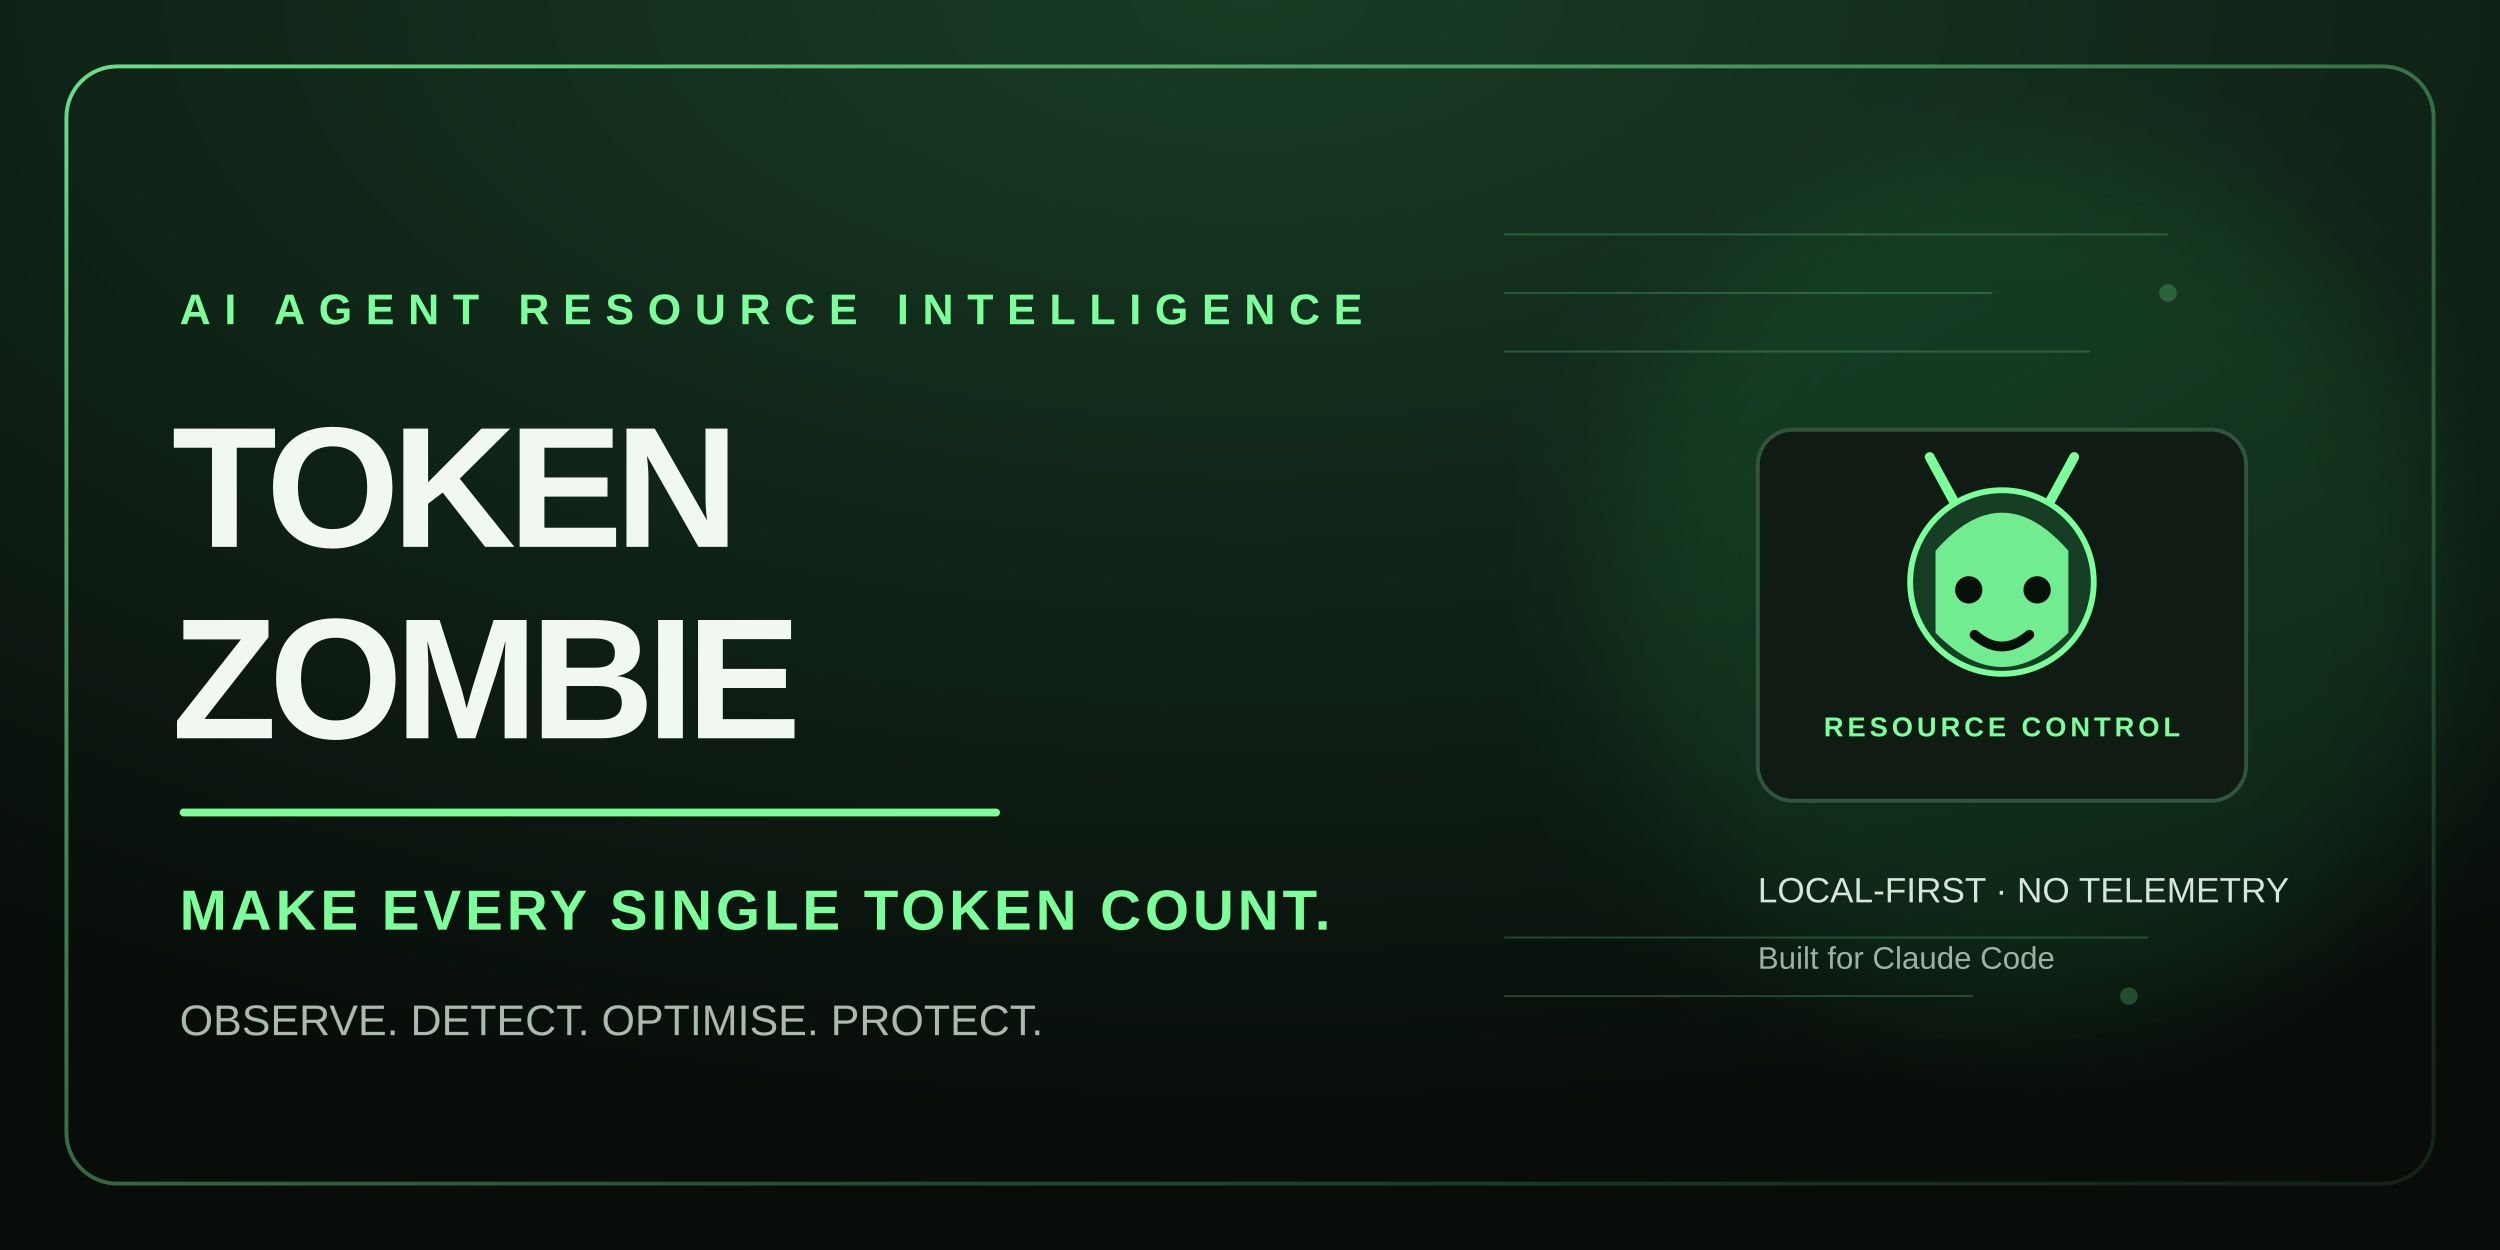
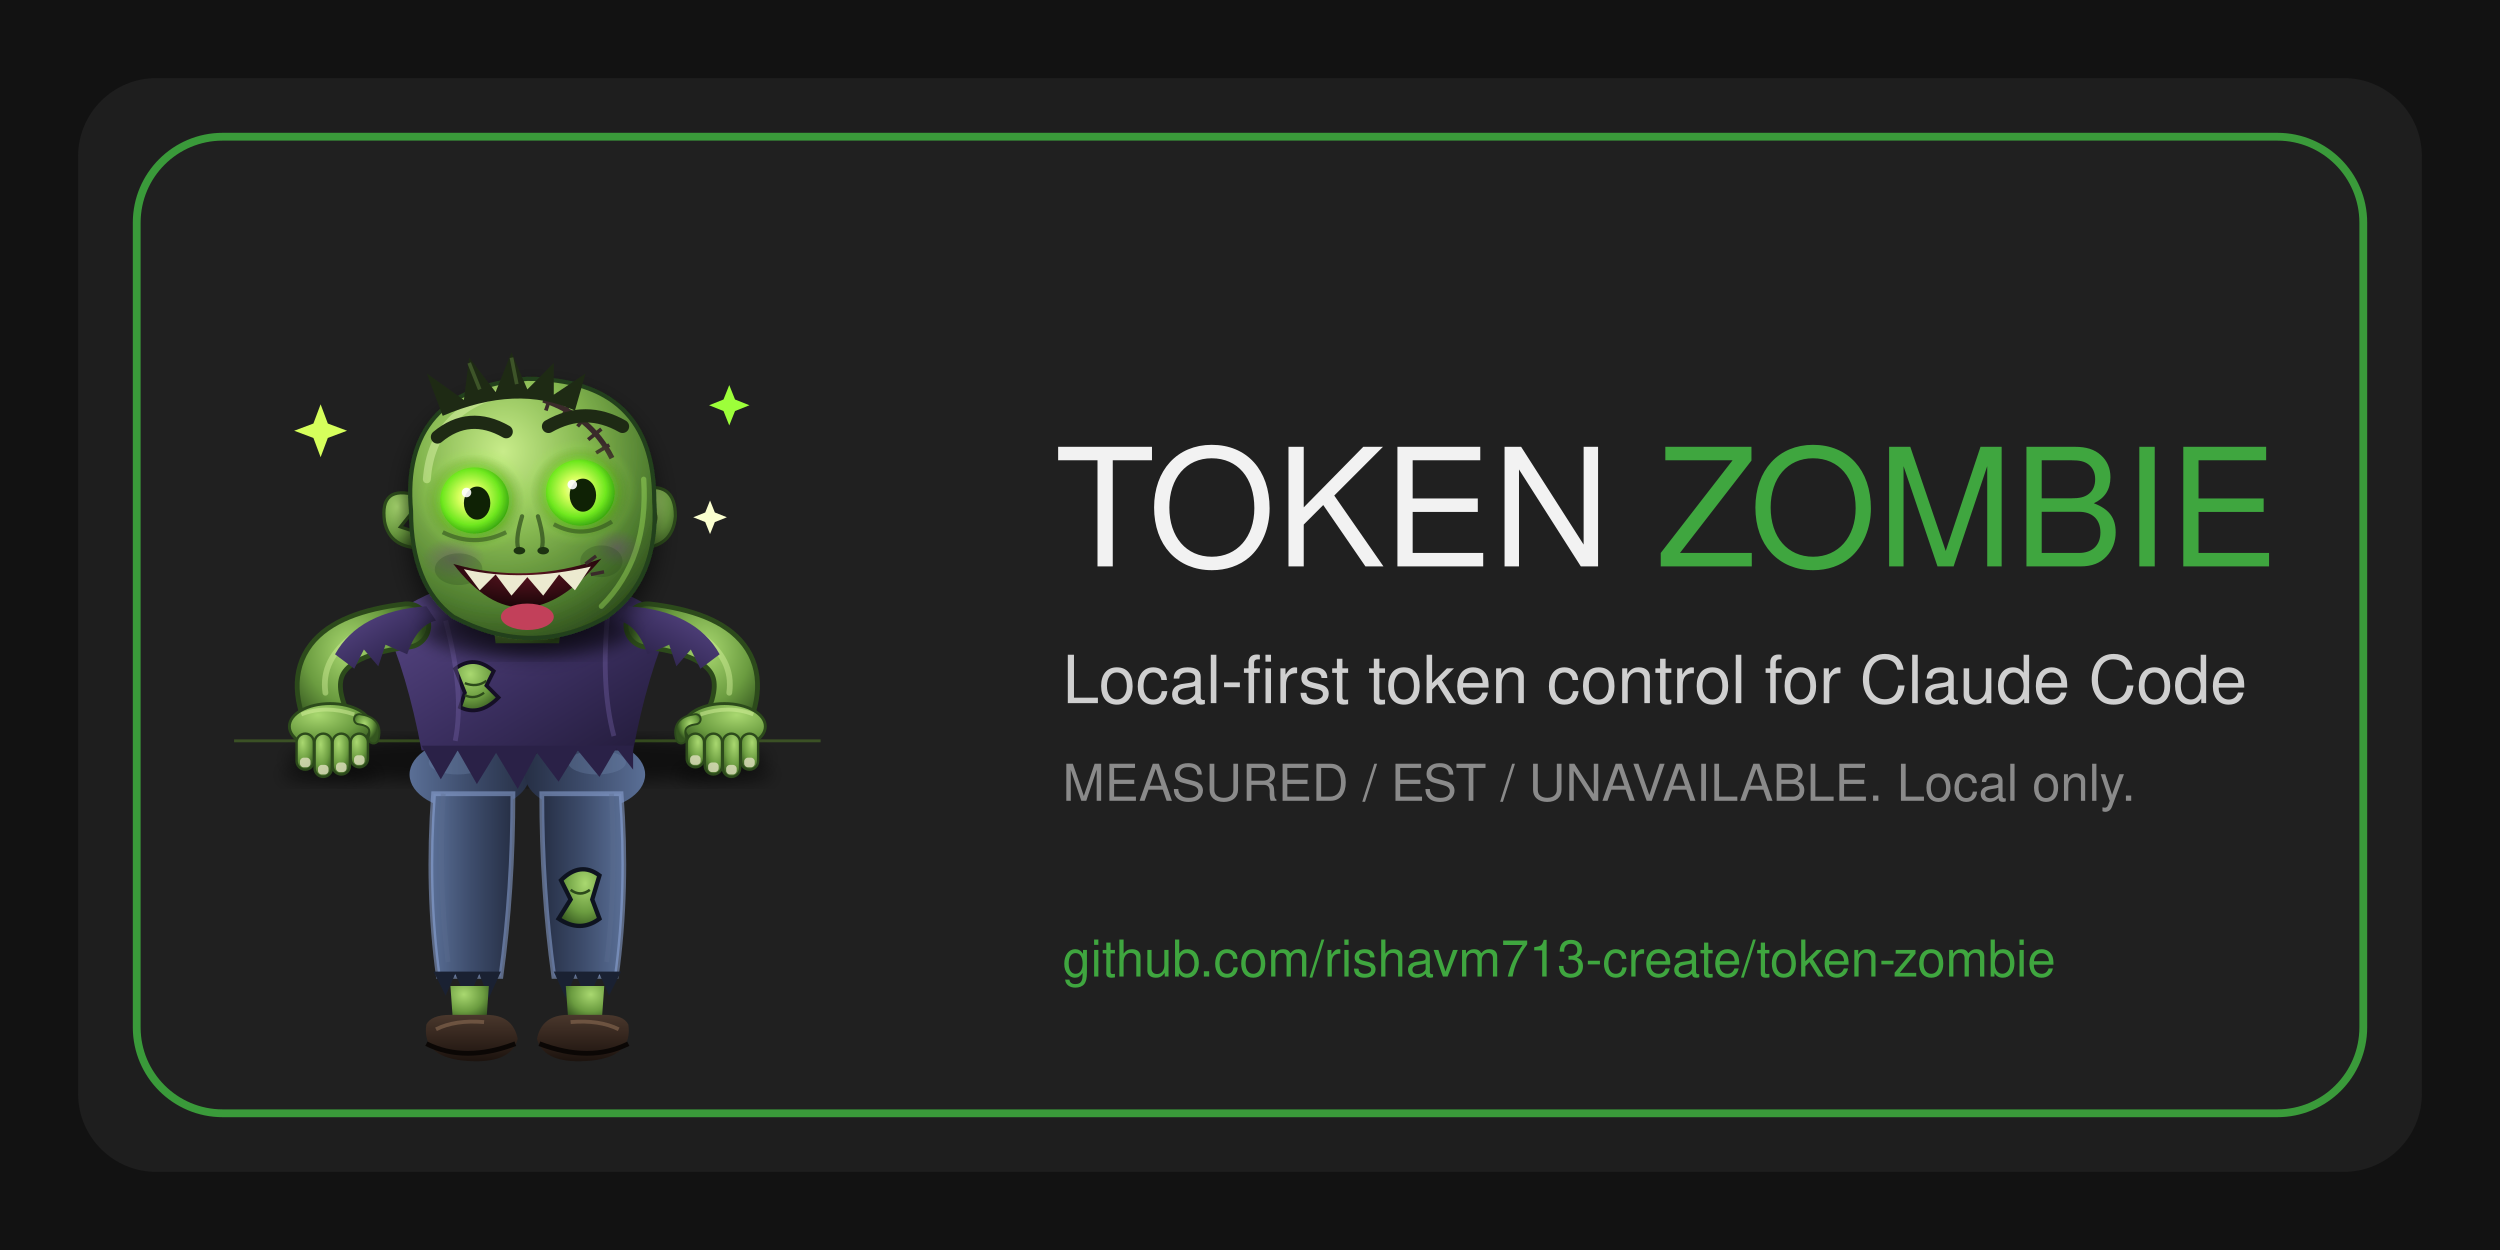
- <svg xmlns="http://www.w3.org/2000/svg" width="1280" height="640" viewBox="0 0 1280 640">
-   <defs>
-     <radialGradient id="glow" cx="50%" cy="0%" r="90%">
-       <stop offset="0" stop-color="#183c25" />
-       <stop offset="1" stop-color="#080d0a" />
-     </radialGradient>
-     <linearGradient id="edge" x1="0" y1="0" x2="1" y2="1">
-       <stop stop-color="#7cff9b" stop-opacity=".85" />
-       <stop offset="1" stop-color="#2e6940" stop-opacity=".25" />
-     </linearGradient>
-     <filter id="blur">
-       <feGaussianBlur stdDeviation="32" />
-     </filter>
-   </defs>
-   <rect width="1280" height="640" fill="#080d0a" />
-   <rect width="1280" height="640" fill="url(#glow)" />
-   <circle cx="1040" cy="300" r="220" fill="#39ff75" opacity=".09" filter="url(#blur)" />
-   <rect x="34" y="34" width="1212" height="572" rx="26" fill="none" stroke="url(#edge)" stroke-width="2" />
-   <g opacity=".22" stroke="#7cff9b" fill="none">
-     <path d="M770 120h340M770 150h250M770 180h300M770 480h330M770 510h240" />
-     <circle cx="1110" cy="150" r="4" fill="#7cff9b" />
-     <circle cx="1090" cy="510" r="4" fill="#7cff9b" />
+ <svg xmlns="http://www.w3.org/2000/svg" viewBox="0 0 1280 640" width="1280" height="640">
+   <rect width="1280" height="640" fill="#121212" />
+   <rect x="40" y="40" width="1200" height="560" rx="40" fill="#1e1e1e" />
+   <rect x="70" y="70" width="1140" height="500" rx="44" fill="#202020" stroke="#3a9a3a" stroke-width="4" />
+   <svg x="110" y="90" width="320" height="474" viewBox="0 0 260 385">
+     <defs>
+       <radialGradient id="tzSkin" cx="38%" cy="28%" r="78%">
+         <stop offset="0" stop-color="#c8ec8a" />
+         <stop offset=".42" stop-color="#86b851" />
+         <stop offset=".78" stop-color="#4f7d2f" />
+         <stop offset="1" stop-color="#2c4a1b" />
+       </radialGradient>
+       <radialGradient id="tzSkinB" cx="35%" cy="25%" r="85%">
+         <stop offset="0" stop-color="#a9d870" />
+         <stop offset=".6" stop-color="#6b9c40" />
+         <stop offset="1" stop-color="#34561f" />
+       </radialGradient>
+       <linearGradient id="tzShirt" x1="0" y1="0" x2="1" y2="1">
+         <stop offset="0" stop-color="#5d4b8c" />
+         <stop offset=".55" stop-color="#3b2f60" />
+         <stop offset="1" stop-color="#211a38" />
+       </linearGradient>
+       <linearGradient id="tzPants" x1="0" y1="0" x2="1" y2="0">
+         <stop offset="0" stop-color="#5a6f96" />
+         <stop offset=".5" stop-color="#3d4c6b" />
+         <stop offset="1" stop-color="#262f45" />
+       </linearGradient>
+       <linearGradient id="tzShoe" x1="0" y1="0" x2="0" y2="1">
+         <stop offset="0" stop-color="#4a372c" />
+         <stop offset="1" stop-color="#1c130e" />
+       </linearGradient>
+       <radialGradient id="tzEye" cx="45%" cy="45%" r="60%">
+         <stop offset="0" stop-color="#fbffd0" />
+         <stop offset=".3" stop-color="#d6ff5c" />
+         <stop offset=".7" stop-color="#6fe81f" />
+         <stop offset="1" stop-color="#2f9a0c" />
+       </radialGradient>
+       <radialGradient id="tzHalo" cx="50%" cy="50%" r="50%">
+         <stop offset="0" stop-color="#9dff3a" stop-opacity=".55" />
+         <stop offset="1" stop-color="#9dff3a" stop-opacity="0" />
+       </radialGradient>
+       <radialGradient id="tzAO" cx="50%" cy="50%" r="50%">
+         <stop offset="0" stop-color="#0b1406" stop-opacity=".75" />
+         <stop offset="1" stop-color="#0b1406" stop-opacity="0" />
+       </radialGradient>
+       <radialGradient id="tzBruise" cx="50%" cy="50%" r="50%">
+         <stop offset="0" stop-color="#6b3f7a" stop-opacity=".45" />
+         <stop offset="1" stop-color="#6b3f7a" stop-opacity="0" />
+       </radialGradient>
+       <radialGradient id="tzMouth" cx="50%" cy="30%" r="70%">
+         <stop offset="0" stop-color="#5a1420" />
+         <stop offset="1" stop-color="#1a0508" />
+       </radialGradient>
+       <filter id="tzGlow" x="-60%" y="-60%" width="220%" height="220%">
+         <feGaussianBlur stdDeviation="2.2" result="b" />
+         <feMerge>
+           <feMergeNode in="b" />
+           <feMergeNode in="SourceGraphic" />
+         </feMerge>
+       </filter>
+       <filter id="tzShadow" x="-20%" y="-20%" width="140%" height="150%">
+         <feDropShadow dx="0" dy="5" stdDeviation="4.5" flood-color="#000" flood-opacity=".55" />
+       </filter>
+       <filter id="tzSoft">
+         <feGaussianBlur stdDeviation="3" />
+       </filter>
+     </defs>
+     <style>.tz-zombie{width:100%;height:100%;overflow:visible;display:block}.tz-zombie *{transform-box:view-box}.tz-torso,.tz-head{transform-origin:130px 172px}.tz-legL{transform-origin:108px 178px}.tz-legR{transform-origin:152px 178px}@keyframes tzBreath{0%,100%{transform:scale(1,1)}50%{transform:scale(1.012,1.03)}}@keyframes tzHeadBob{0%,100%{transform:translateY(0)}50%{transform:translateY(-1.6px)}}@keyframes tzBlink{0%,92%,100%{transform:scaleY(0)}95%{transform:scaleY(1)}}@keyframes tzSwingL{0%,100%{transform:rotate(0)}50%{transform:rotate(7deg)}}@keyframes tzSwingR{0%,100%{transform:rotate(0)}50%{transform:rotate(-6deg)}}@keyframes tzLook{0%,100%{transform:rotate(0) translateX(0)}20%{transform:rotate(-7deg) translateX(-4px)}45%{transform:rotate(-6deg) translateX(-4px)}65%{transform:rotate(6deg) translateX(4px)}85%{transform:rotate(5deg) translateX(4px)}}@keyframes tzPupil{0%,100%{transform:translateX(0)}20%,45%{transform:translateX(-3.5px)}65%,85%{transform:translateX(3.5px)}}@keyframes tzBounce{0%,100%{transform:translateY(0) scale(1)}30%{transform:translateY(-9px) scale(1.02,.98)}55%{transform:translateY(0) scale(1.03,.96)}}@keyframes tzKick{0%,100%{transform:rotate(0)}30%{transform:rotate(-22deg)}60%{transform:rotate(10deg)}}@keyframes tzKickR{0%,100%{transform:rotate(0)}30%{transform:rotate(22deg)}60%{transform:rotate(-10deg)}}@keyframes tzSpark{0%,100%{opacity:0;transform:scale(.6)}50%{opacity:1;transform:scale(1.15)}}@keyframes tzShake{0%,100%{transform:translateX(0)}20%{transform:translateX(-2px) rotate(-1.5deg)}40%{transform:translateX(2px) rotate(1.5deg)}60%{transform:translateX(-1.5px)}80%{transform:translateX(1.5px)}}@keyframes tzPulse{0%,100%{opacity:.55}50%{opacity:1}}@keyframes tzNod{0%,100%{transform:rotate(6deg) translateY(4px)}50%{transform:rotate(9deg) translateY(7px)}}@keyframes tzZ{0%{opacity:0;transform:translate(0,6px)}30%{opacity:1}100%{opacity:0;transform:translate(10px,-14px)}}@keyframes tzThink{0%,100%{opacity:.3}50%{opacity:1}}.tz-idle .tz-torso{animation:tzBreath 4.2s ease-in-out infinite}.tz-idle .tz-head{animation:tzHeadBob 4.2s ease-in-out infinite}.tz-idle .tz-lid,.tz-working .tz-lid,.tz-excited .tz-lid{animation:tzBlink 5.5s infinite}.tz-idle .tz-legL{animation:tzSwingL 6s ease-in-out infinite}.tz-idle .tz-legR{animation:tzSwingR 6s ease-in-out infinite 1.2s}.tz-working .tz-torso{animation:tzBreath 3s ease-in-out infinite}.tz-working .tz-head{animation:tzLook 4.8s ease-in-out infinite}.tz-working .tz-pupil{animation:tzPupil 4.8s ease-in-out infinite}.tz-working .tz-think{animation:tzThink 1.6s ease-in-out infinite}.tz-working .tz-legL{animation:tzSwingL 2.4s ease-in-out infinite}.tz-working .tz-legR{animation:tzSwingR 2.4s ease-in-out infinite .6s}.tz-excited .tz-torso,.tz-excited .tz-head{animation:tzBounce .9s ease-in-out infinite}.tz-excited .tz-legL{animation:tzKick .9s ease-in-out infinite}.tz-excited .tz-legR{animation:tzKickR .9s ease-in-out infinite .15s}.tz-excited .tz-spark{animation:tzSpark 1.2s ease-in-out infinite;transform-origin:130px 60px}.tz-excited .tz-halo{animation:tzPulse .9s ease-in-out infinite}.tz-alert .tz-head{animation:tzShake .5s ease-in-out infinite}.tz-alert .tz-bang{animation:tzPulse .7s ease-in-out infinite}.tz-alert .tz-halo{animation:tzPulse .5s ease-in-out infinite}.tz-sleep .tz-head{animation:tzNod 5s ease-in-out infinite}.tz-sleep .tz-torso{animation:tzBreath 6s ease-in-out infinite}.tz-sleep .tz-halo{opacity:.25}.tz-sleep .tz-z text{animation:tzZ 3.2s ease-in-out infinite}.tz-sleep .tz-z text+text{animation-delay:1.6s}@media (prefers-reduced-motion:reduce){.tz-zombie *{animation:none!important}}</style>
+     <g transform="translate(0 65)">
+       <ellipse cx="130" cy="178" rx="100" ry="10" fill="#000" opacity=".5" filter="url(#tzSoft)" />
+       <path d="M8 170 H252" stroke="#9dff3a" stroke-opacity=".22" stroke-width="1.2" />
+       <g class="tz-leg tz-legL">
+         <g>
+           <ellipse cx="106" cy="184" rx="25" ry="15" fill="url(#tzPants)" />
+           <ellipse cx="101" cy="179" rx="12" ry="5" fill="#6d84aa" opacity=".35" />
+           <path d="M91 192 Q88 232 93 268 L119 268 Q124 232 124 192 Z" fill="url(#tzPants)" stroke="#8fa6d6" stroke-opacity=".55" stroke-width="2" />
+           <path d="M95 192 Q93 230 97 262" fill="none" stroke="#5b6e8f" stroke-width="2" opacity=".35" />
+           <path d="M91 266 L96 276 L100 267 L105 278 L110 267 L114 277 L119 266 Z" fill="#1a2132" />
+           <path d="M98 272 L114 272 L113 286 L99 286 Z" fill="url(#tzSkinB)" />
+           <path d="M88 288 Q86 301 103 303 Q123 305 126 294 Q124 284 113 284 L98 284 Q90 284 88 288 Z" fill="url(#tzShoe)" />
+           <path d="M92 290 Q100 286 112 287" fill="none" stroke="#8a6a52" stroke-width="1.6" opacity=".6" />
+           <path d="M88 296 Q104 304 125 296" fill="none" stroke="#0b0705" stroke-width="2" />
+         </g>
+       </g>
+       <g class="tz-leg tz-legR">
+         <g transform="translate(260 0) scale(-1 1)">
+           <ellipse cx="106" cy="184" rx="25" ry="15" fill="url(#tzPants)" />
+           <ellipse cx="101" cy="179" rx="12" ry="5" fill="#6d84aa" opacity=".35" />
+           <path d="M91 192 Q88 232 93 268 L119 268 Q124 232 124 192 Z" fill="url(#tzPants)" stroke="#8fa6d6" stroke-opacity=".55" stroke-width="2" />
+           <path d="M95 192 Q93 230 97 262" fill="none" stroke="#5b6e8f" stroke-width="2" opacity=".35" />
+           <path d="M100 226 Q108 220 116 228 L112 236 L117 244 Q108 250 100 244 L103 236 Z" fill="url(#tzSkinB)" />
+           <path d="M100 226 Q108 220 116 228 L112 236 L117 244 Q108 250 100 244 L103 236 Z" fill="none" stroke="#0e1320" stroke-width="1.8" />
+           <path d="M104 232 Q108 235 112 232" fill="none" stroke="#2c4a1b" stroke-width="1.1" />
+           <path d="M91 266 L96 276 L100 267 L105 278 L110 267 L114 277 L119 266 Z" fill="#1a2132" />
+           <path d="M98 272 L114 272 L113 286 L99 286 Z" fill="url(#tzSkinB)" />
+           <path d="M88 288 Q86 301 103 303 Q123 305 126 294 Q124 284 113 284 L98 284 Q90 284 88 288 Z" fill="url(#tzShoe)" />
+           <path d="M92 290 Q100 286 112 287" fill="none" stroke="#8a6a52" stroke-width="1.6" opacity=".6" />
+           <path d="M88 296 Q104 304 125 296" fill="none" stroke="#0b0705" stroke-width="2" />
+         </g>
+       </g>
+       <g class="tz-torso">
+         <path d="M86 174 Q80 142 70 120 Q98 100 130 100 Q162 100 190 120 Q180 142 174 174 Z" fill="url(#tzShirt)" />
+         <path d="M112 102 L130 128 L148 102 Q130 98 112 102 Z" fill="url(#tzSkinB)" />
+         <path d="M118 110 L130 124 L142 110" fill="none" stroke="#2c4a1b" stroke-width="1.4" opacity=".6" />
+         <path d="M100 140 Q108 134 116 141 L113 147 L118 152 Q110 160 102 156 L104 150 Z" fill="url(#tzSkinB)" />
+         <path d="M100 140 Q108 134 116 141 L113 147 L118 152 Q110 160 102 156 L104 150 Z" fill="none" stroke="#150f26" stroke-width="1.6" />
+         <path d="M104 146 Q109 148 113 145 M104 151 Q108 153 112 150" fill="none" stroke="#2c4a1b" stroke-width="1" />
+         <path d="M96 120 Q104 150 100 170 M164 112 Q160 146 166 168" fill="none" stroke="#7b68b0" stroke-width="2" opacity=".35" />
+         <path d="M86 172 L94 186 L101 174 L109 188 L117 175 L126 190 L134 175 L143 187 L151 174 L160 185 L167 173 L174 182 L174 172 Z" fill="#2a2147" />
+         <ellipse cx="130" cy="110" rx="46" ry="11" fill="url(#tzAO)" opacity=".85" />
+       </g>
+       <g>
+         <path d="M80 122 Q30 128 48 164" fill="none" stroke="#2c4a1b" stroke-width="20" stroke-linecap="round" />
+         <path d="M80 122 Q30 128 48 164" fill="none" stroke="url(#tzSkinB)" stroke-width="16" stroke-linecap="round" />
+         <path d="M58 126 Q44 136 46 150" fill="none" stroke="#d5f29b" stroke-width="2.4" stroke-linecap="round" opacity=".45" />
+         <path d="M88 114 Q60 116 50 134 L58 140 L62 132 L68 139 L71 130 L80 134 Q84 122 92 120 Z" fill="url(#tzShirt)" />
+       </g>
+       <g transform="translate(260 0) scale(-1 1)">
+         <path d="M80 122 Q30 128 48 164" fill="none" stroke="#2c4a1b" stroke-width="20" stroke-linecap="round" />
+         <path d="M80 122 Q30 128 48 164" fill="none" stroke="url(#tzSkinB)" stroke-width="16" stroke-linecap="round" />
+         <path d="M58 126 Q44 136 46 150" fill="none" stroke="#d5f29b" stroke-width="2.4" stroke-linecap="round" opacity=".45" />
+         <path d="M88 114 Q60 116 50 134 L58 140 L62 132 L68 139 L71 130 L80 134 Q84 122 92 120 Z" fill="url(#tzShirt)" />
+       </g>
+       <g class="tz-head">
+         <g transform="translate(130 70) scale(1.1) translate(-130 -58)">
+           <ellipse cx="130" cy="108" rx="40" ry="9" fill="#000" opacity=".45" filter="url(#tzSoft)" />
+           <path d="M116 96 L118 112 L142 112 L144 96 Z" fill="url(#tzSkinB)" />
+           <path d="M88 56 Q74 52 76 66 Q78 76 90 76 L88 70 L82 68 L86 63 Z" fill="url(#tzSkinB)" stroke="#2c4a1b" stroke-width="1.2" />
+           <path d="M172 54 Q186 50 186 64 Q185 76 172 76 Z" fill="url(#tzSkinB)" stroke="#2c4a1b" stroke-width="1.2" />
+           <path d="M176 60 Q181 64 176 70" fill="none" stroke="#2c4a1b" stroke-width="1.4" />
+           <path d="M86 62 Q82 16 130 12 Q178 12 178 58 Q180 88 160 102 Q132 118 102 102 Q86 90 86 62 Z" fill="url(#tzSkin)" stroke="#23401a" stroke-width="1.6" filter="url(#tzShadow)" />
+           <path d="M92 50 Q94 22 126 16" fill="none" stroke="#e2f8b0" stroke-width="3" stroke-linecap="round" opacity=".45" />
+           <path d="M174 50 Q176 80 158 98" fill="none" stroke="#b6ff6a" stroke-width="2" stroke-linecap="round" opacity=".35" />
+           <ellipse cx="102" cy="80" rx="12" ry="8" fill="url(#tzBruise)" />
+           <ellipse cx="164" cy="76" rx="9" ry="7" fill="url(#tzBruise)" />
+           <path d="M136 20 Q154 26 162 42" fill="none" stroke="#3a2a2a" stroke-width="2" />
+           <path d="M139 18 l-2 6 M146 21 l-3 6 M153 25 l-4 5 M158 31 l-5 4 M161 37 l-5 3" stroke="#3a2a2a" stroke-width="1.4" />
+           <path d="M98 26 L92 10 L106 20 L108 4 L118 17 L124 2 L130 16 L140 6 L140 18 L152 10 L148 24 Q126 14 98 26 Z" fill="#1e2a14" />
+           <path d="M108 6 L112 16 M124 4 L126 14" stroke="#3d5428" stroke-width="1.4" />
+           <ellipse cx="110" cy="58" rx="19" ry="17.5" fill="url(#tzAO)" />
+           <ellipse cx="110" cy="58" rx="22" ry="20.5" fill="url(#tzHalo)" class="tz-halo" />
+           <g class="tz-eye">
+             <ellipse cx="110" cy="58" rx="13" ry="12.5" fill="url(#tzEye)" filter="url(#tzGlow)" />
+             <g class="tz-pupil">
+               <ellipse cx="111" cy="59" rx="5.0" ry="6.25" fill="#0f2205" />
+               <circle cx="107" cy="55" r="1.8" fill="#fff" opacity=".9" />
+             </g>
+           </g>
+           <clipPath id="tzC110">
+             <ellipse cx="110" cy="58" rx="13.6" ry="13.1" />
+           </clipPath>
+           <g clip-path="url(#tzC110)">
+             <rect class="tz-lid" x="95" y="44.5" width="30" height="27.0" fill="url(#tzSkin)" style="transform-origin:110px 44.5px;transform:scaleY(0)" />
+             <path d="M97 45.5 Q110 48.5 123 45.5" fill="none" stroke="#1d3311" stroke-width="0" />
+           </g>
+           <ellipse cx="150" cy="55" rx="19" ry="17.5" fill="url(#tzAO)" />
+           <ellipse cx="150" cy="55" rx="22" ry="20.5" fill="url(#tzHalo)" class="tz-halo" />
+           <g class="tz-eye">
+             <ellipse cx="150" cy="55" rx="13" ry="12.5" fill="url(#tzEye)" filter="url(#tzGlow)" />
+             <g class="tz-pupil">
+               <ellipse cx="151" cy="56" rx="5.0" ry="6.25" fill="#0f2205" />
+               <circle cx="147" cy="52" r="1.8" fill="#fff" opacity=".9" />
+             </g>
+           </g>
+           <clipPath id="tzC150">
+             <ellipse cx="150" cy="55" rx="13.6" ry="13.1" />
+           </clipPath>
+           <g clip-path="url(#tzC150)">
+             <rect class="tz-lid" x="135" y="41.5" width="30" height="27.0" fill="url(#tzSkin)" style="transform-origin:150px 41.5px;transform:scaleY(0)" />
+             <path d="M137 42.5 Q150 45.5 163 42.5" fill="none" stroke="#1d3311" stroke-width="0" />
+           </g>
+           <path d="M96 34 Q108 24 122 32" fill="none" stroke="#1e2a14" stroke-width="5" stroke-linecap="round" />
+           <path d="M138 30 Q152 22 166 30" fill="none" stroke="#1e2a14" stroke-width="5" stroke-linecap="round" />
+           <path d="M98 70 Q110 76 122 70 M140 67 Q151 73 162 66" fill="none" stroke="#2c4a1b" stroke-width="1.6" opacity=".55" />
+           <ellipse cx="104" cy="84" rx="9" ry="6" fill="#23401a" opacity=".25" />
+           <ellipse cx="158" cy="81" rx="8" ry="6" fill="#23401a" opacity=".25" />
+           <path d="M128 64 Q125 74 127 77 M134 64 Q137 74 135 77" fill="none" stroke="#2c4a1b" stroke-width="1.6" stroke-linecap="round" opacity=".7" />
+           <ellipse cx="127" cy="77" rx="2.2" ry="1.4" fill="#1d3311" />
+           <ellipse cx="136" cy="77" rx="2.2" ry="1.4" fill="#1d3311" />
+           <path d="M102 82 Q128 116 158 80 Q130 90 102 82 Z" fill="url(#tzMouth)" />
+           <path d="M106 84 L112 92 L118 86 L124 94 L130 87 L136 94 L142 86 L148 92 L154 83 Q128 89 106 84 Z" fill="#ecead0" />
+           <ellipse cx="130" cy="102" rx="10" ry="5" fill="#c2405a" />
+           <path d="M152 82 l4 -3 M154 86 l5 -1" stroke="#3a2a2a" stroke-width="1.3" />
+         </g>
+       </g>
+       <g class="tz-spark">
+         <path d="M44 30 l3 8 8 3 -8 3 -3 8 -3 -8 -8 -3 8 -3 Z" fill="#d6ff5c" />
+         <path d="M214 22 l2.4 6 6 2.4 -6 2.4 -2.4 6 -2.4 -6 -6 -2.4 6 -2.4 Z" fill="#9dff3a" />
+         <path d="M206 70 l2 5 5 2 -5 2 -2 5 -2 -5 -5 -2 5 -2 Z" fill="#fbffd0" />
+       </g>
+       <g class="tz-hand">
+         <g>
+           <g transform="translate(-8 0)">
+             <ellipse cx="56" cy="184" rx="20" ry="5" fill="#000" opacity=".35" filter="url(#tzSoft)" />
+             <ellipse cx="56" cy="164" rx="17" ry="9.5" fill="url(#tzSkinB)" stroke="#2c4a1b" stroke-width="1.2" />
+             <path d="M44 159 Q54 155 66 159" fill="none" stroke="#d5f29b" stroke-width="1.6" opacity=".5" />
+             <rect x="42" y="167" width="7.2" height="15" rx="3.6" fill="url(#tzSkinB)" stroke="#2c4a1b" stroke-width="1" />
+             <rect x="43.4" y="177" width="4.4" height="4" rx="1.6" fill="#d9dcb8" opacity=".85" />
+             <rect x="49.5" y="167" width="7.2" height="18" rx="3.6" fill="url(#tzSkinB)" stroke="#2c4a1b" stroke-width="1" />
+             <rect x="50.9" y="180" width="4.4" height="4" rx="1.6" fill="#d9dcb8" opacity=".85" />
+             <rect x="57" y="167" width="7.2" height="17" rx="3.6" fill="url(#tzSkinB)" stroke="#2c4a1b" stroke-width="1" />
+             <rect x="58.4" y="179" width="4.4" height="4" rx="1.6" fill="#d9dcb8" opacity=".85" />
+             <rect x="64.5" y="167" width="7.2" height="14" rx="3.6" fill="url(#tzSkinB)" stroke="#2c4a1b" stroke-width="1" />
+             <rect x="65.9" y="176" width="4.4" height="4" rx="1.6" fill="#d9dcb8" opacity=".85" />
+             <path d="M68 161 Q76 162 74 169" fill="none" stroke="#2c4a1b" stroke-width="5" stroke-linecap="round" />
+             <path d="M68 161 Q76 162 74 169" fill="none" stroke="url(#tzSkinB)" stroke-width="3.4" stroke-linecap="round" />
+           </g>
+         </g>
+       </g>
+       <g class="tz-hand">
+         <g transform="translate(260 0) scale(-1 1)">
+           <g transform="translate(-8 0)">
+             <ellipse cx="56" cy="184" rx="20" ry="5" fill="#000" opacity=".35" filter="url(#tzSoft)" />
+             <ellipse cx="56" cy="164" rx="17" ry="9.5" fill="url(#tzSkinB)" stroke="#2c4a1b" stroke-width="1.2" />
+             <path d="M44 159 Q54 155 66 159" fill="none" stroke="#d5f29b" stroke-width="1.6" opacity=".5" />
+             <rect x="42" y="167" width="7.2" height="15" rx="3.6" fill="url(#tzSkinB)" stroke="#2c4a1b" stroke-width="1" />
+             <rect x="43.4" y="177" width="4.4" height="4" rx="1.6" fill="#d9dcb8" opacity=".85" />
+             <rect x="49.5" y="167" width="7.2" height="18" rx="3.6" fill="url(#tzSkinB)" stroke="#2c4a1b" stroke-width="1" />
+             <rect x="50.9" y="180" width="4.4" height="4" rx="1.6" fill="#d9dcb8" opacity=".85" />
+             <rect x="57" y="167" width="7.2" height="17" rx="3.6" fill="url(#tzSkinB)" stroke="#2c4a1b" stroke-width="1" />
+             <rect x="58.4" y="179" width="4.4" height="4" rx="1.6" fill="#d9dcb8" opacity=".85" />
+             <rect x="64.5" y="167" width="7.2" height="14" rx="3.6" fill="url(#tzSkinB)" stroke="#2c4a1b" stroke-width="1" />
+             <rect x="65.9" y="176" width="4.4" height="4" rx="1.6" fill="#d9dcb8" opacity=".85" />
+             <path d="M68 161 Q76 162 74 169" fill="none" stroke="#2c4a1b" stroke-width="5" stroke-linecap="round" />
+             <path d="M68 161 Q76 162 74 169" fill="none" stroke="url(#tzSkinB)" stroke-width="3.4" stroke-linecap="round" />
+           </g>
+         </g>
+       </g>
+     </g>
+   </svg>
+   <g font-family="Helvetica Neue,Helvetica,Arial,sans-serif">
+     <text x="540" y="290" font-size="84" font-weight="500" fill="#f2f2f2">TOKEN <tspan fill="#3fa63f">ZOMBIE</tspan>
+     </text>
+     <text x="544" y="360" font-size="34" fill="#cfcfcf">Local-first token control for Claude Code</text>
+     <text x="544" y="410" font-size="26" fill="#8a8a8a">MEASURED / EST / UNAVAILABLE. Local only.</text>
+     <text x="544" y="500" font-size="26" fill="#3fa63f">github.com/rishavm713-create/token-zombie</text>
  </g>
-   <text x="92" y="166" fill="#7cff9b" font-family="Arial,sans-serif" font-size="22" font-weight="700" letter-spacing="7">AI AGENT RESOURCE INTELLIGENCE</text>
-   <text x="88" y="280" fill="#f1f8f2" font-family="Arial,sans-serif" font-size="88" font-weight="900" letter-spacing="-4">TOKEN</text>
-   <text x="88" y="378" fill="#f1f8f2" font-family="Arial,sans-serif" font-size="88" font-weight="900" letter-spacing="-4">ZOMBIE</text>
-   <rect x="92" y="414" width="420" height="4" rx="2" fill="#7cff9b" />
-   <text x="92" y="476" fill="#7cff9b" font-family="Arial,sans-serif" font-size="29" font-weight="800" letter-spacing="2">MAKE EVERY SINGLE TOKEN COUNT.</text>
-   <text x="92" y="530" fill="#a9bbae" font-family="Arial,sans-serif" font-size="22">OBSERVE. DETECT. OPTIMISE. PROTECT.</text>
-   <g transform="translate(900 220)">
-     <rect x="0" y="0" width="250" height="190" rx="18" fill="#101b13" stroke="#31553a" stroke-width="2" />
-     <circle cx="125" cy="78" r="47" fill="#183d25" stroke="#7cff9b" stroke-width="3" />
-     <path d="M91 62q34-39 68 0v42q-34 35-68 0z" fill="#7cff9b" opacity=".9" />
-     <circle cx="108" cy="82" r="7" fill="#08100a" />
-     <circle cx="143" cy="82" r="7" fill="#08100a" />
-     <path d="M111 105q14 12 28 0" fill="none" stroke="#08100a" stroke-width="5" stroke-linecap="round" />
-     <path d="M100 36l-12-22M150 36l12-22" stroke="#7cff9b" stroke-width="5" stroke-linecap="round" />
-     <text x="125" y="157" fill="#7cff9b" text-anchor="middle" font-family="Arial,sans-serif" font-size="14" font-weight="700" letter-spacing="2">RESOURCE CONTROL</text>
-   </g>
-   <text x="900" y="462" fill="#d7e6da" font-family="Arial,sans-serif" font-size="18">LOCAL-FIRST · NO TELEMETRY</text>
-   <text x="900" y="496" fill="#9eb2a3" font-family="Arial,sans-serif" font-size="16">Built for Claude Code</text>
</svg>
